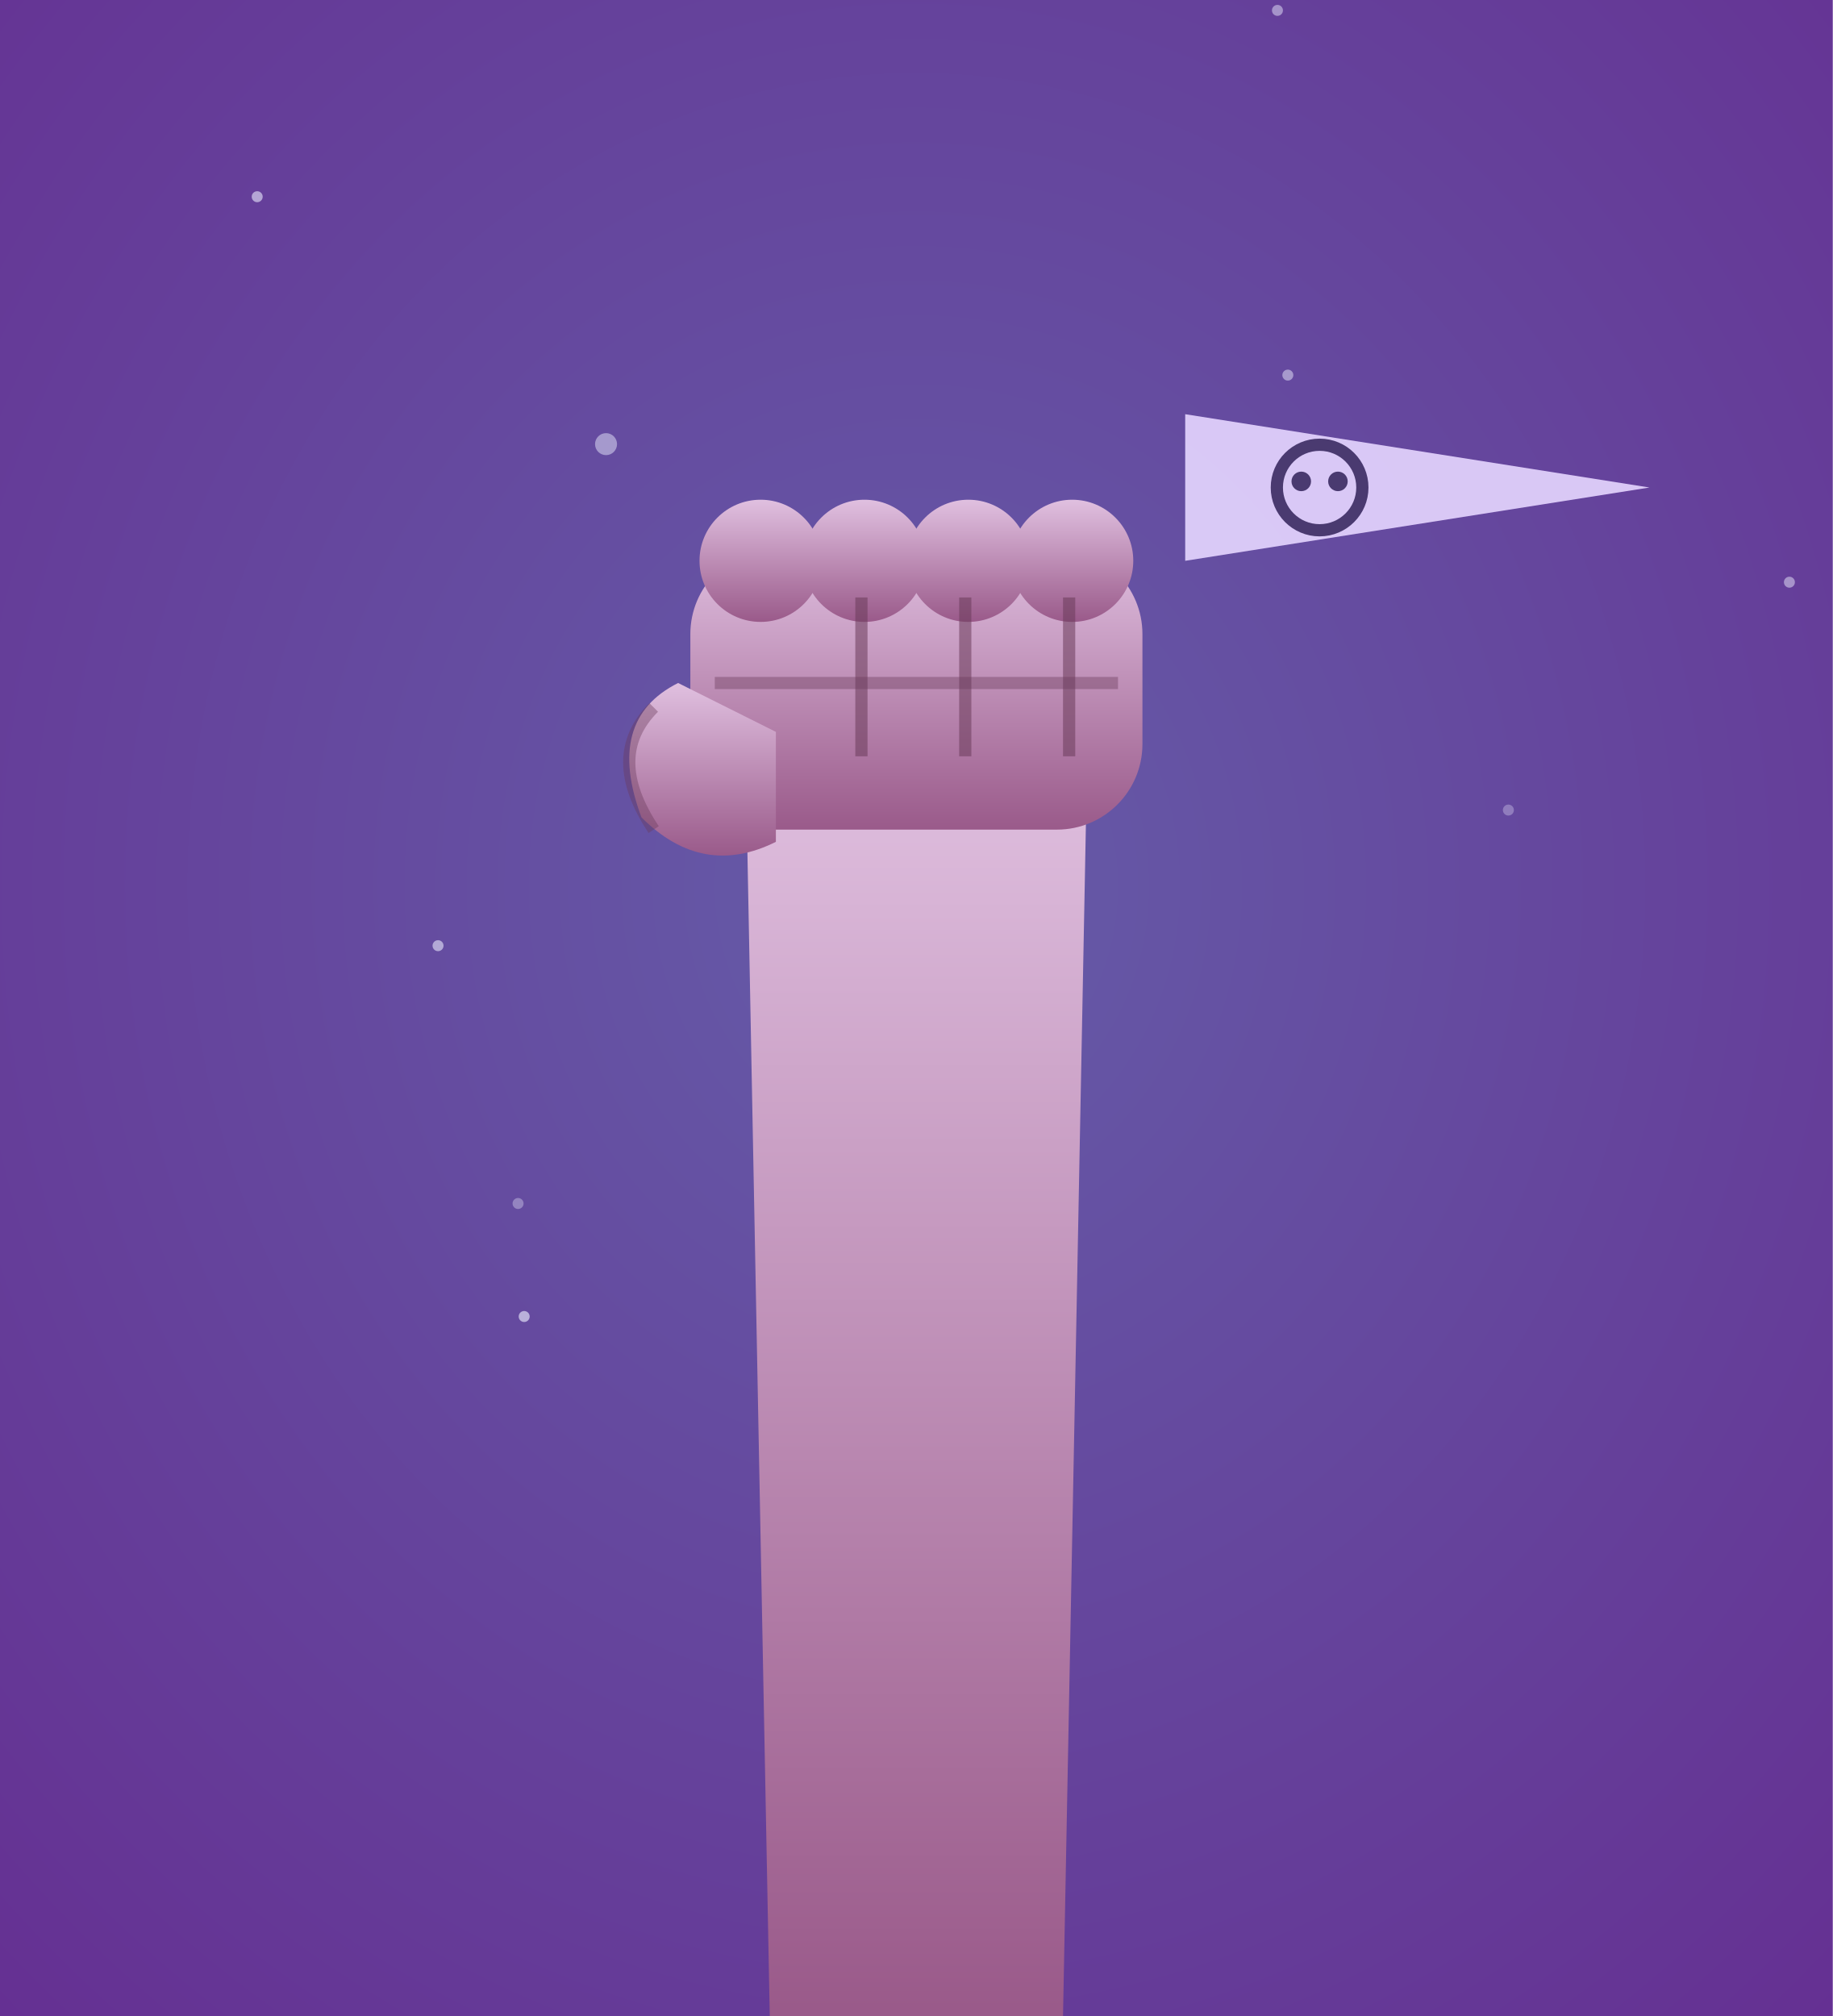
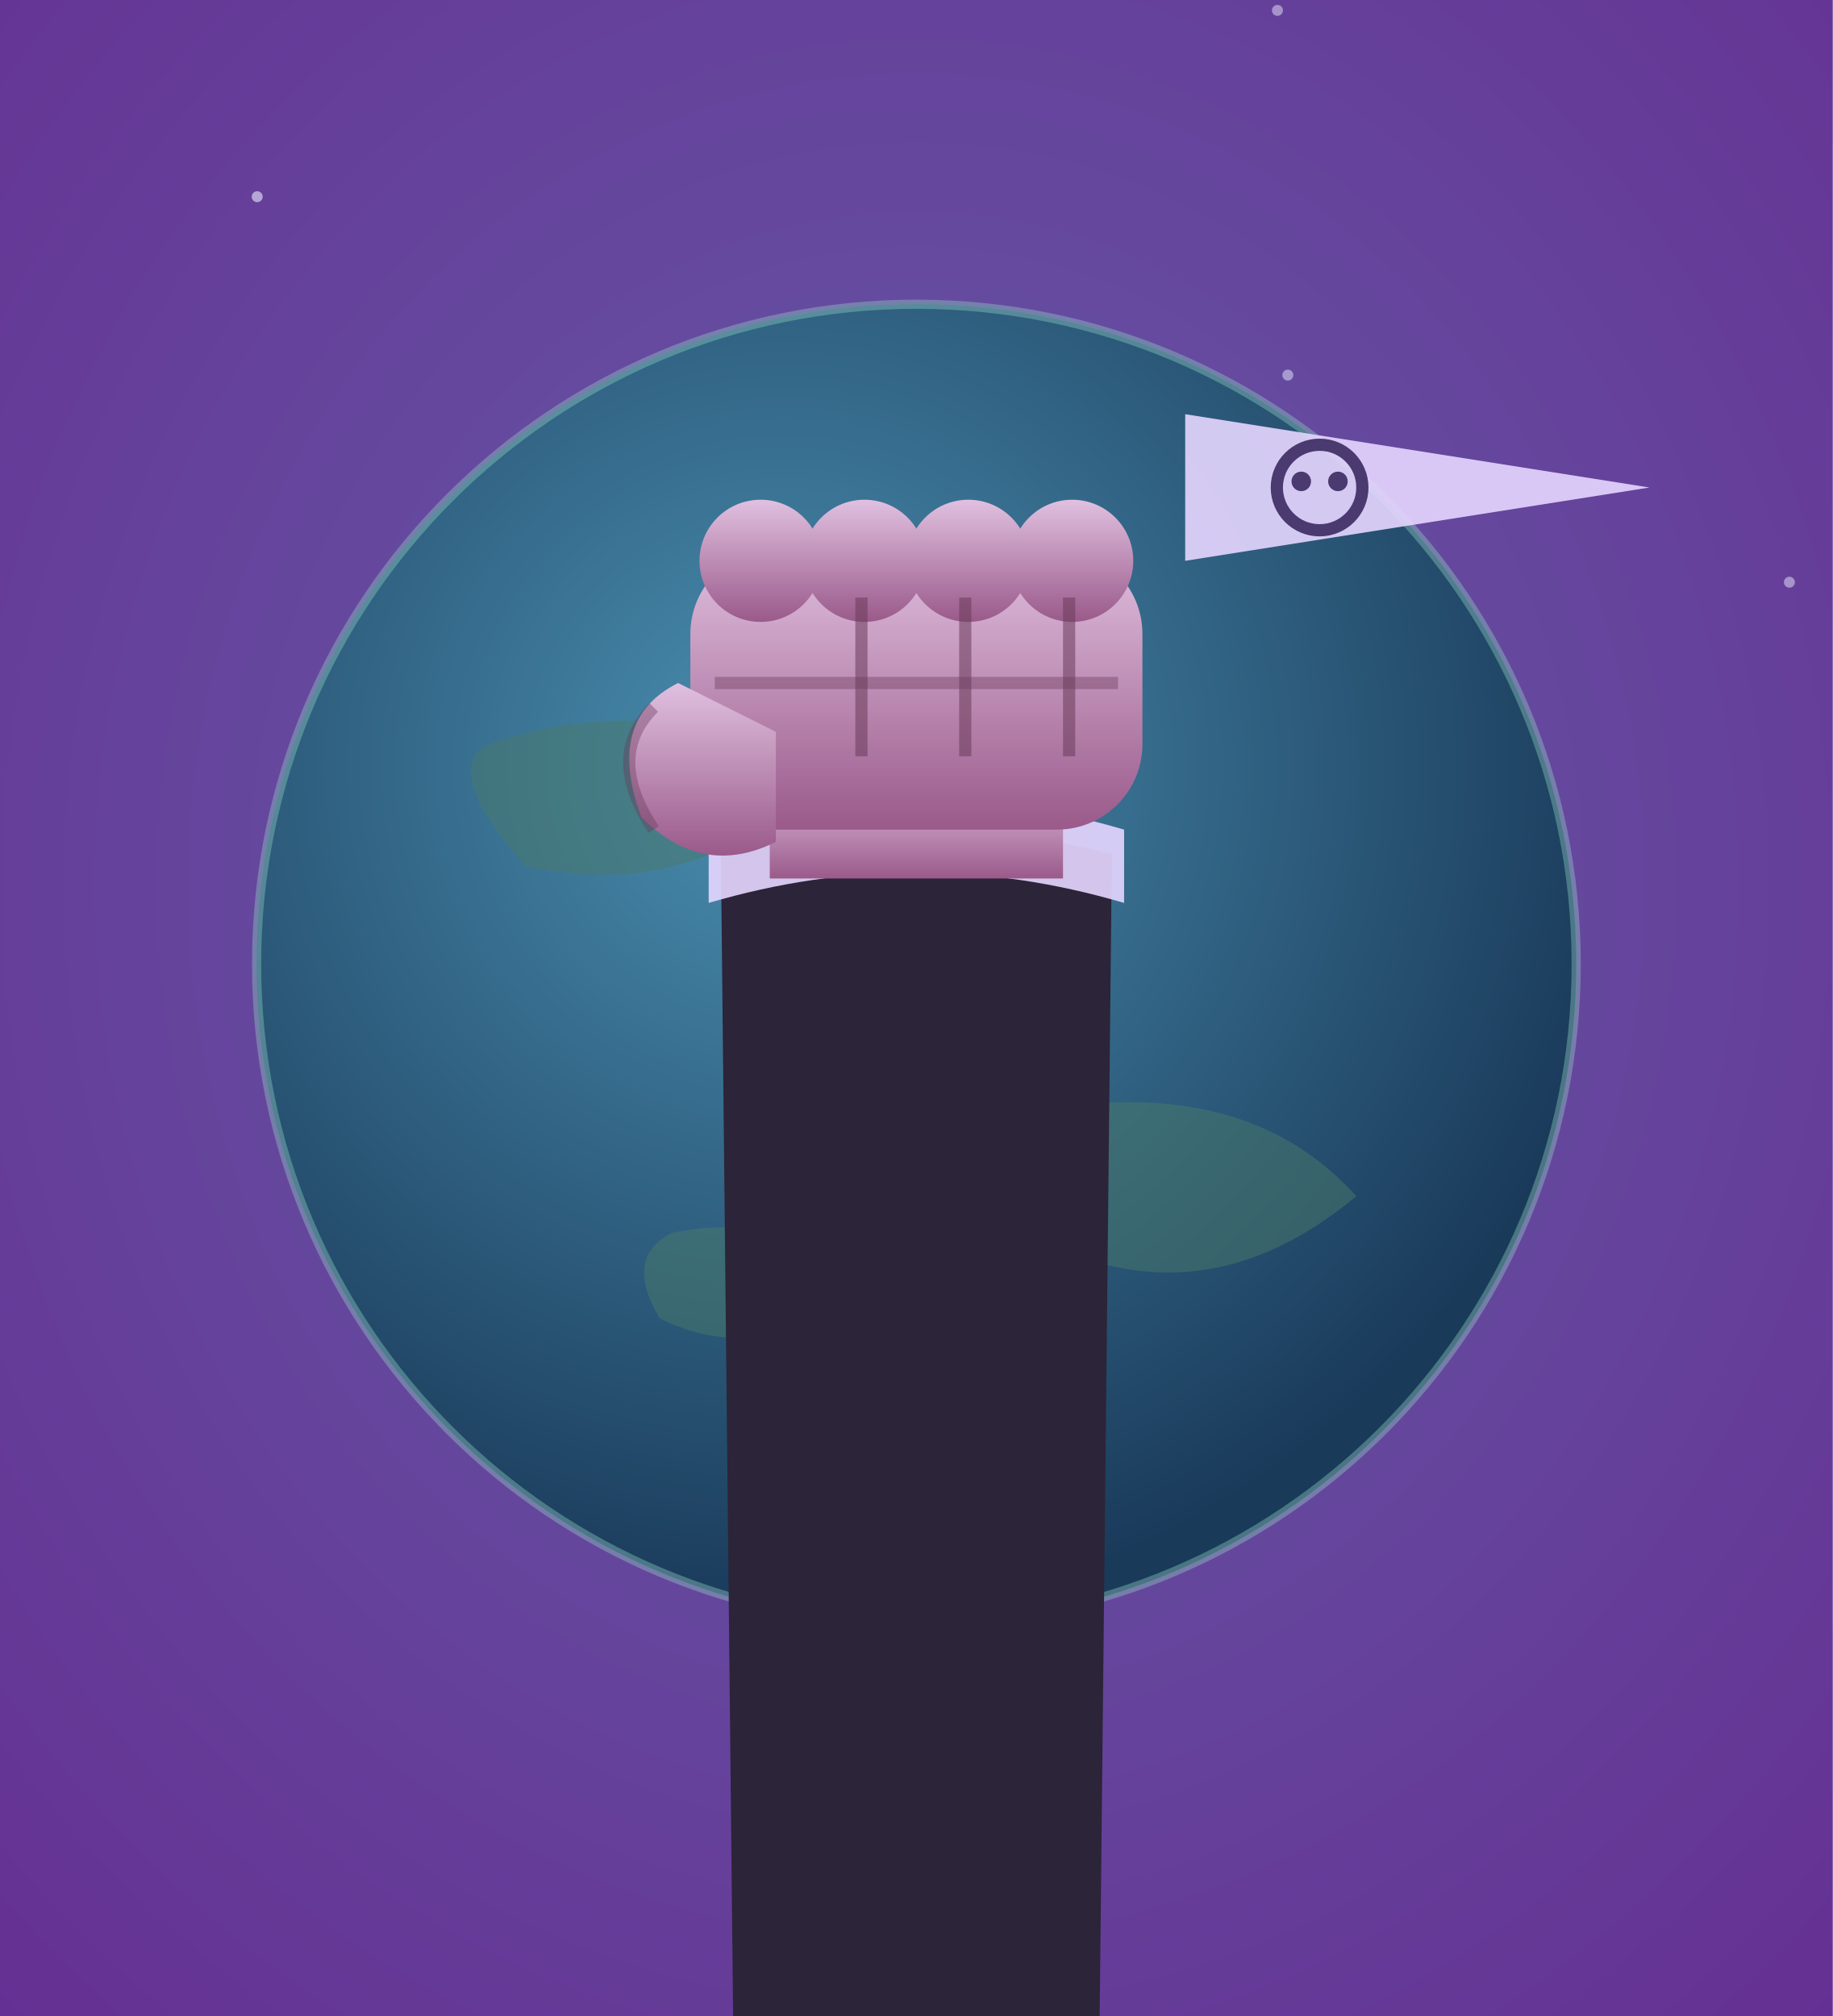
<svg xmlns="http://www.w3.org/2000/svg" viewBox="0 0 300 330" width="300" height="330">
  <defs>
    <radialGradient id="hw2-bg" cx="50%" cy="44%" r="80%">
      <stop offset="0%" stop-color="#655ca8" />
      <stop offset="100%" stop-color="#652d91" />
    </radialGradient>
    <linearGradient id="hw2-fist" x1="0" y1="0" x2="0" y2="1">
      <stop offset="0%" stop-color="#e0c0e0" />
      <stop offset="100%" stop-color="#9a5a8a" />
    </linearGradient>
+     <radialGradient id="hw2-globe" cx="40%" cy="35%" r="65%">
+       <stop offset="0%" stop-color="#4a8fb0" />
+       <stop offset="100%" stop-color="#1a3a5a" />
+     </radialGradient>
  </defs>
  <rect width="300" height="330" fill="url(#hw2-bg)" />
  <circle cx="71.7" cy="154.8" r="0.9" fill="#eef0ff" opacity="0.57" />
  <circle cx="99.2" cy="72.7" r="1.8" fill="#eef0ff" opacity="0.47" />
  <circle cx="84.8" cy="197.0" r="0.9" fill="#eef0ff" opacity="0.34" />
  <circle cx="246.9" cy="132.6" r="0.9" fill="#eef0ff" opacity="0.31" />
  <circle cx="292.9" cy="95.3" r="0.9" fill="#eef0ff" opacity="0.48" />
  <circle cx="85.8" cy="215.5" r="0.9" fill="#eef0ff" opacity="0.61" />
  <circle cx="210.8" cy="61.4" r="0.9" fill="#eef0ff" opacity="0.48" />
  <circle cx="42.1" cy="32.2" r="0.9" fill="#eef0ff" opacity="0.58" />
  <circle cx="209.1" cy="1.7" r="0.9" fill="#eef0ff" opacity="0.47" />
  <circle cx="163.7" cy="161.3" r="0.9" fill="#eef0ff" opacity="0.48" />
+   <circle cx="150" cy="157.8" r="108" fill="url(#hw2-globe)" />
+   <g opacity="0.5" fill="#4a7a6a">
+     <path d="M80,121.8 q30,-10 54,6 q-20,20 -48,14 q-14,-16 -6,-20 z" />
+     <path d="M170,181.8 q34,-6 52,14 q-24,20 -50,8 q-10,-16 -2,-22 z" />
+     <path d="M110,201.8 q20,-4 30,10 q-16,12 -32,4 q-6,-10 2,-14 z" />
+   </g>
+   <circle cx="150" cy="157.8" r="108" fill="none" stroke="#8fd0c0" stroke-width="1.5" opacity="0.4" />
  <path d="M194,67.8 L270,79.8 L194,91.8 Z" fill="#e6d6ff" opacity="0.9" />
  <circle cx="216" cy="79.8" r="7" fill="none" stroke="#4a3a70" stroke-width="2" />
  <circle cx="213" cy="78.8" r="1.6" fill="#4a3a70" />
  <circle cx="219" cy="78.8" r="1.6" fill="#4a3a70" />
-   <path d="M126,330 L122,121.8 L178,121.8 L174,330 Z" fill="url(#hw2-fist)" />
+   <path d="M120,330 L118,139.8 Q150,131.8 182,139.8 L180,330 Z" fill="#2c2438" />
+   <path d="M116,135.8 Q150,125.8 184,135.8 L184,147.8 Q150,137.8 116,147.8 Z" fill="#e6d6ff" opacity="0.9" />
+   <rect x="126" y="127.8" width="48" height="16" fill="url(#hw2-fist)" />
  <rect x="113" y="89.8" width="74" height="46" rx="14" fill="url(#hw2-fist)" />
  <circle cx="124.5" cy="91.8" r="10" fill="url(#hw2-fist)" />
  <circle cx="141.5" cy="91.8" r="10" fill="url(#hw2-fist)" />
  <circle cx="158.5" cy="91.8" r="10" fill="url(#hw2-fist)" />
  <circle cx="175.5" cy="91.8" r="10" fill="url(#hw2-fist)" />
  <path d="M141,97.8 l0,26" stroke="#6a3a5a" stroke-width="2" opacity="0.55" />
  <path d="M158,97.8 l0,26" stroke="#6a3a5a" stroke-width="2" opacity="0.55" />
  <path d="M175,97.8 l0,26" stroke="#6a3a5a" stroke-width="2" opacity="0.55" />
  <path d="M117,111.8 q66,0 66,0" stroke="#6a3a5a" stroke-width="2" opacity="0.4" fill="none" />
  <path d="M111,111.8 q-12,6 -6,22 q10,10 22,4 l0,-18 z" fill="url(#hw2-fist)" />
  <path d="M107,115.8 q-8,8 0,20" stroke="#6a3a5a" stroke-width="2" opacity="0.4" fill="none" />
</svg>
